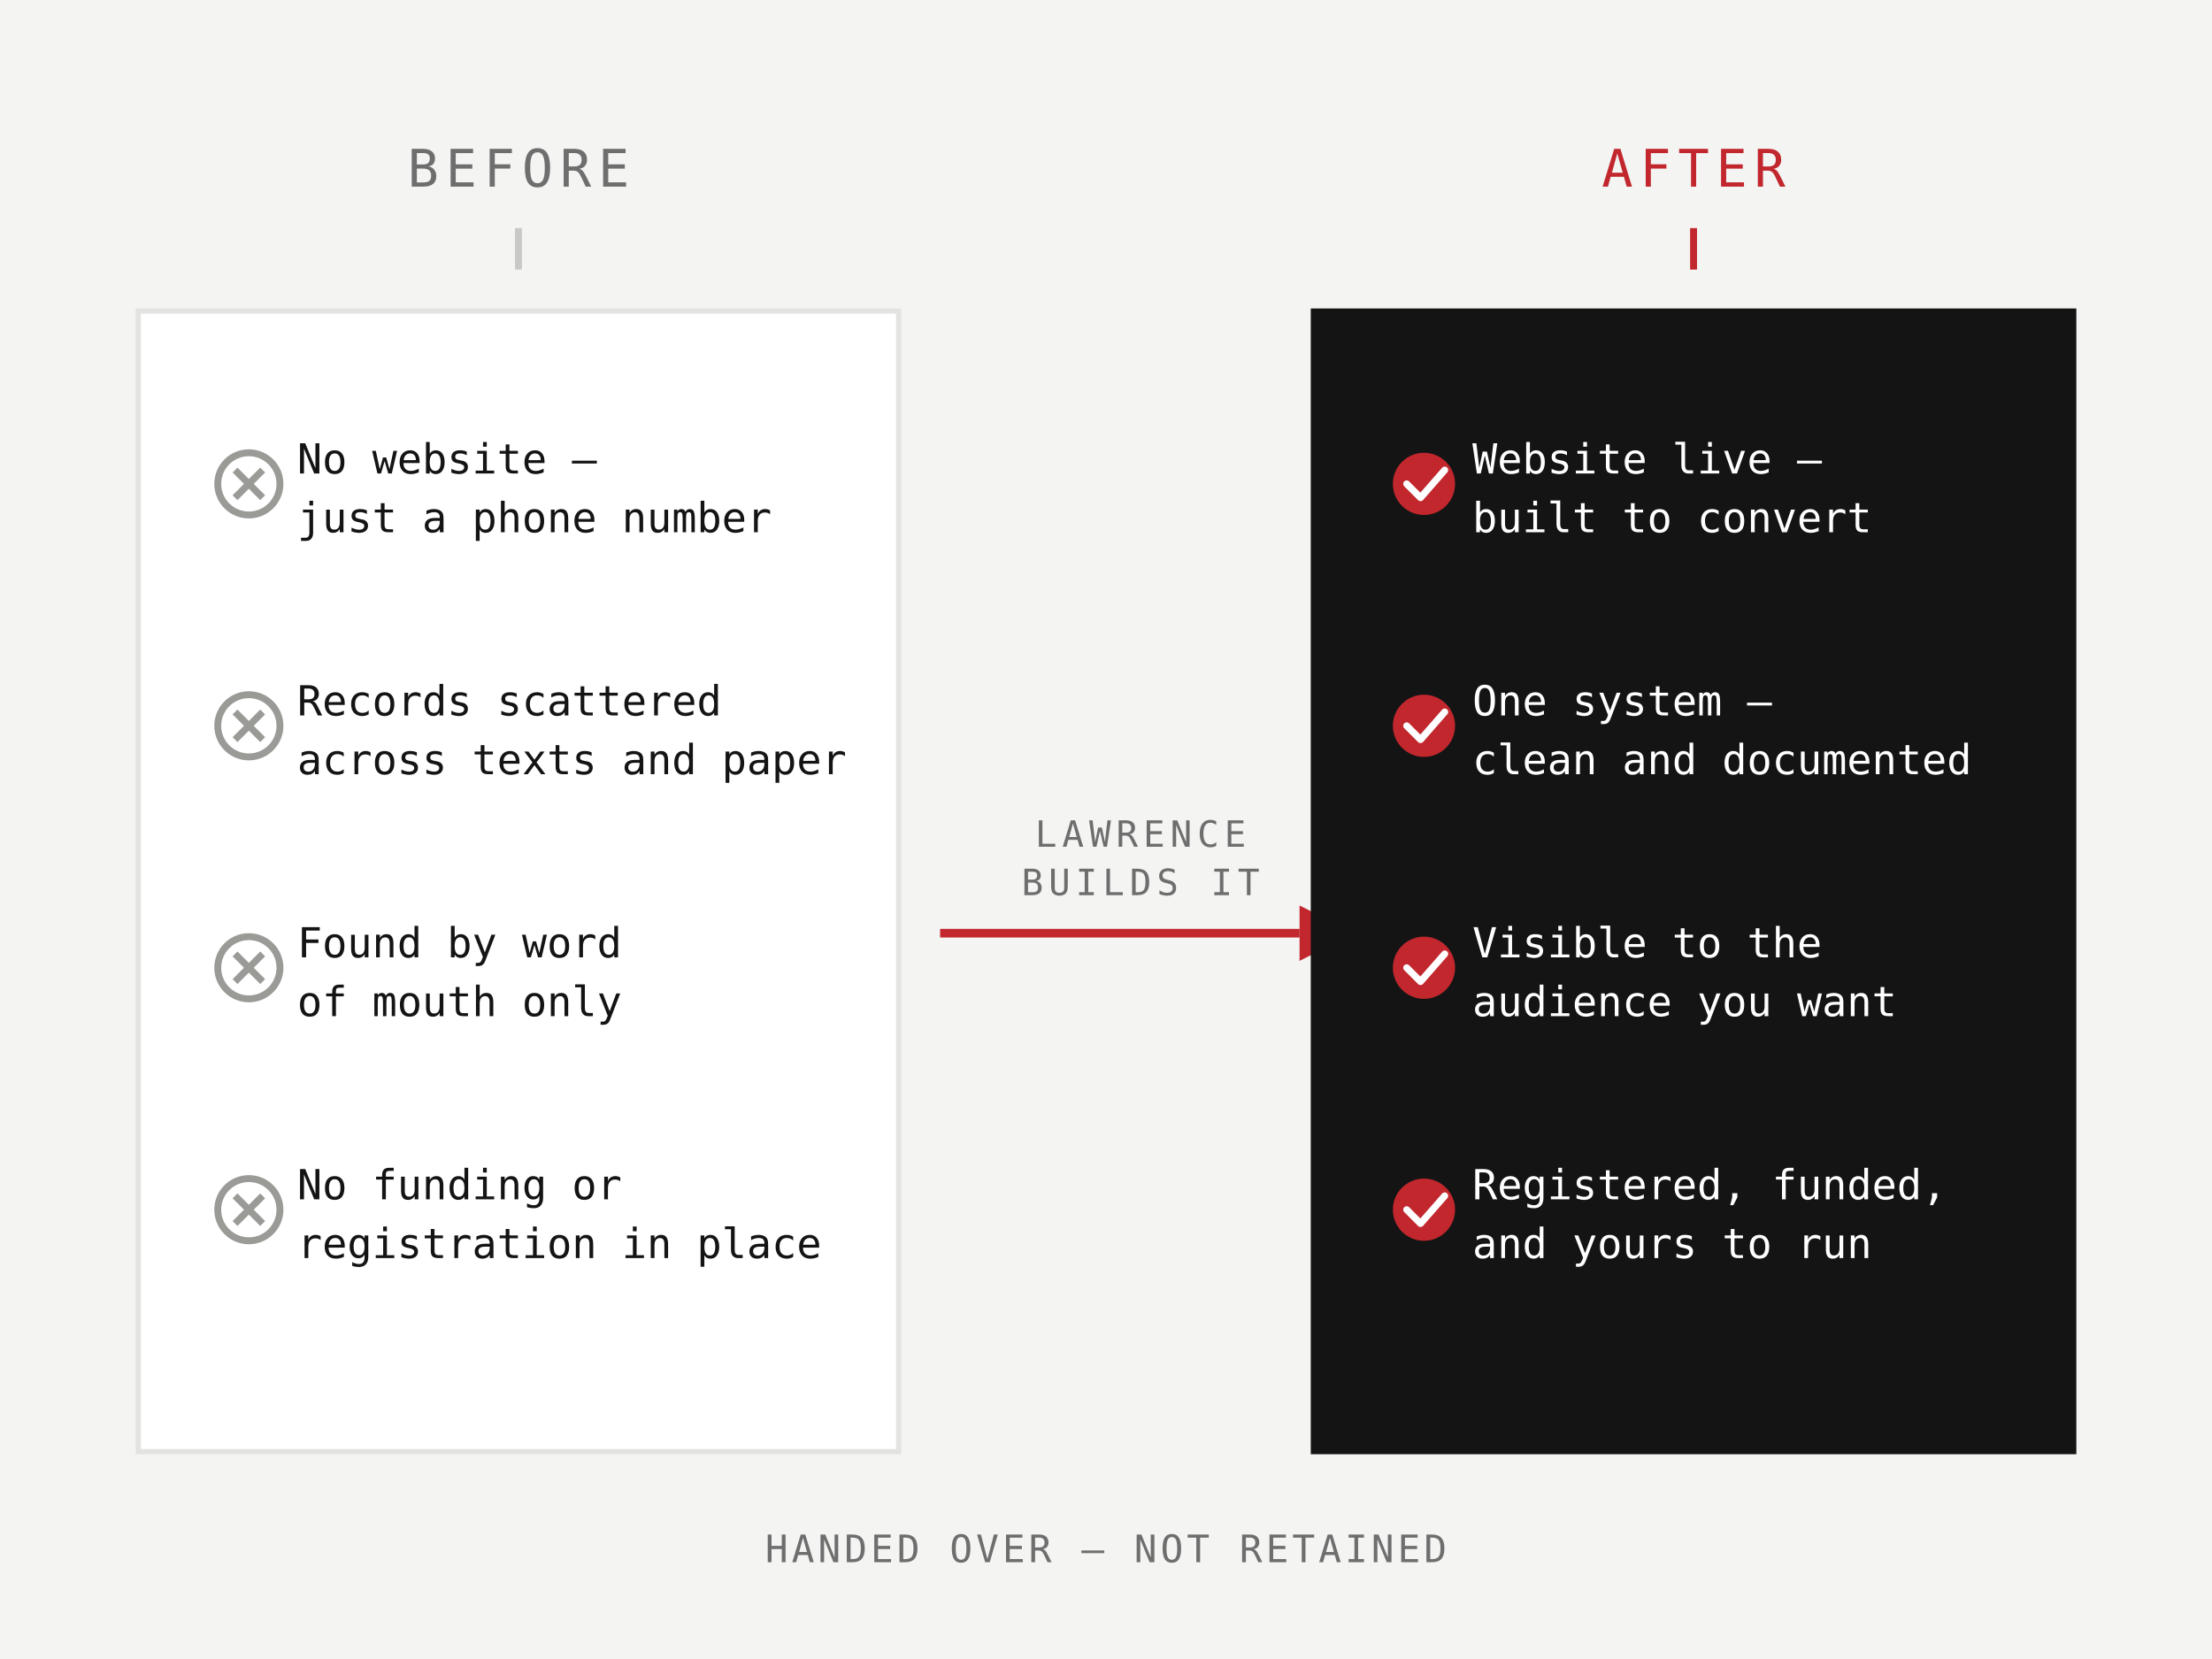
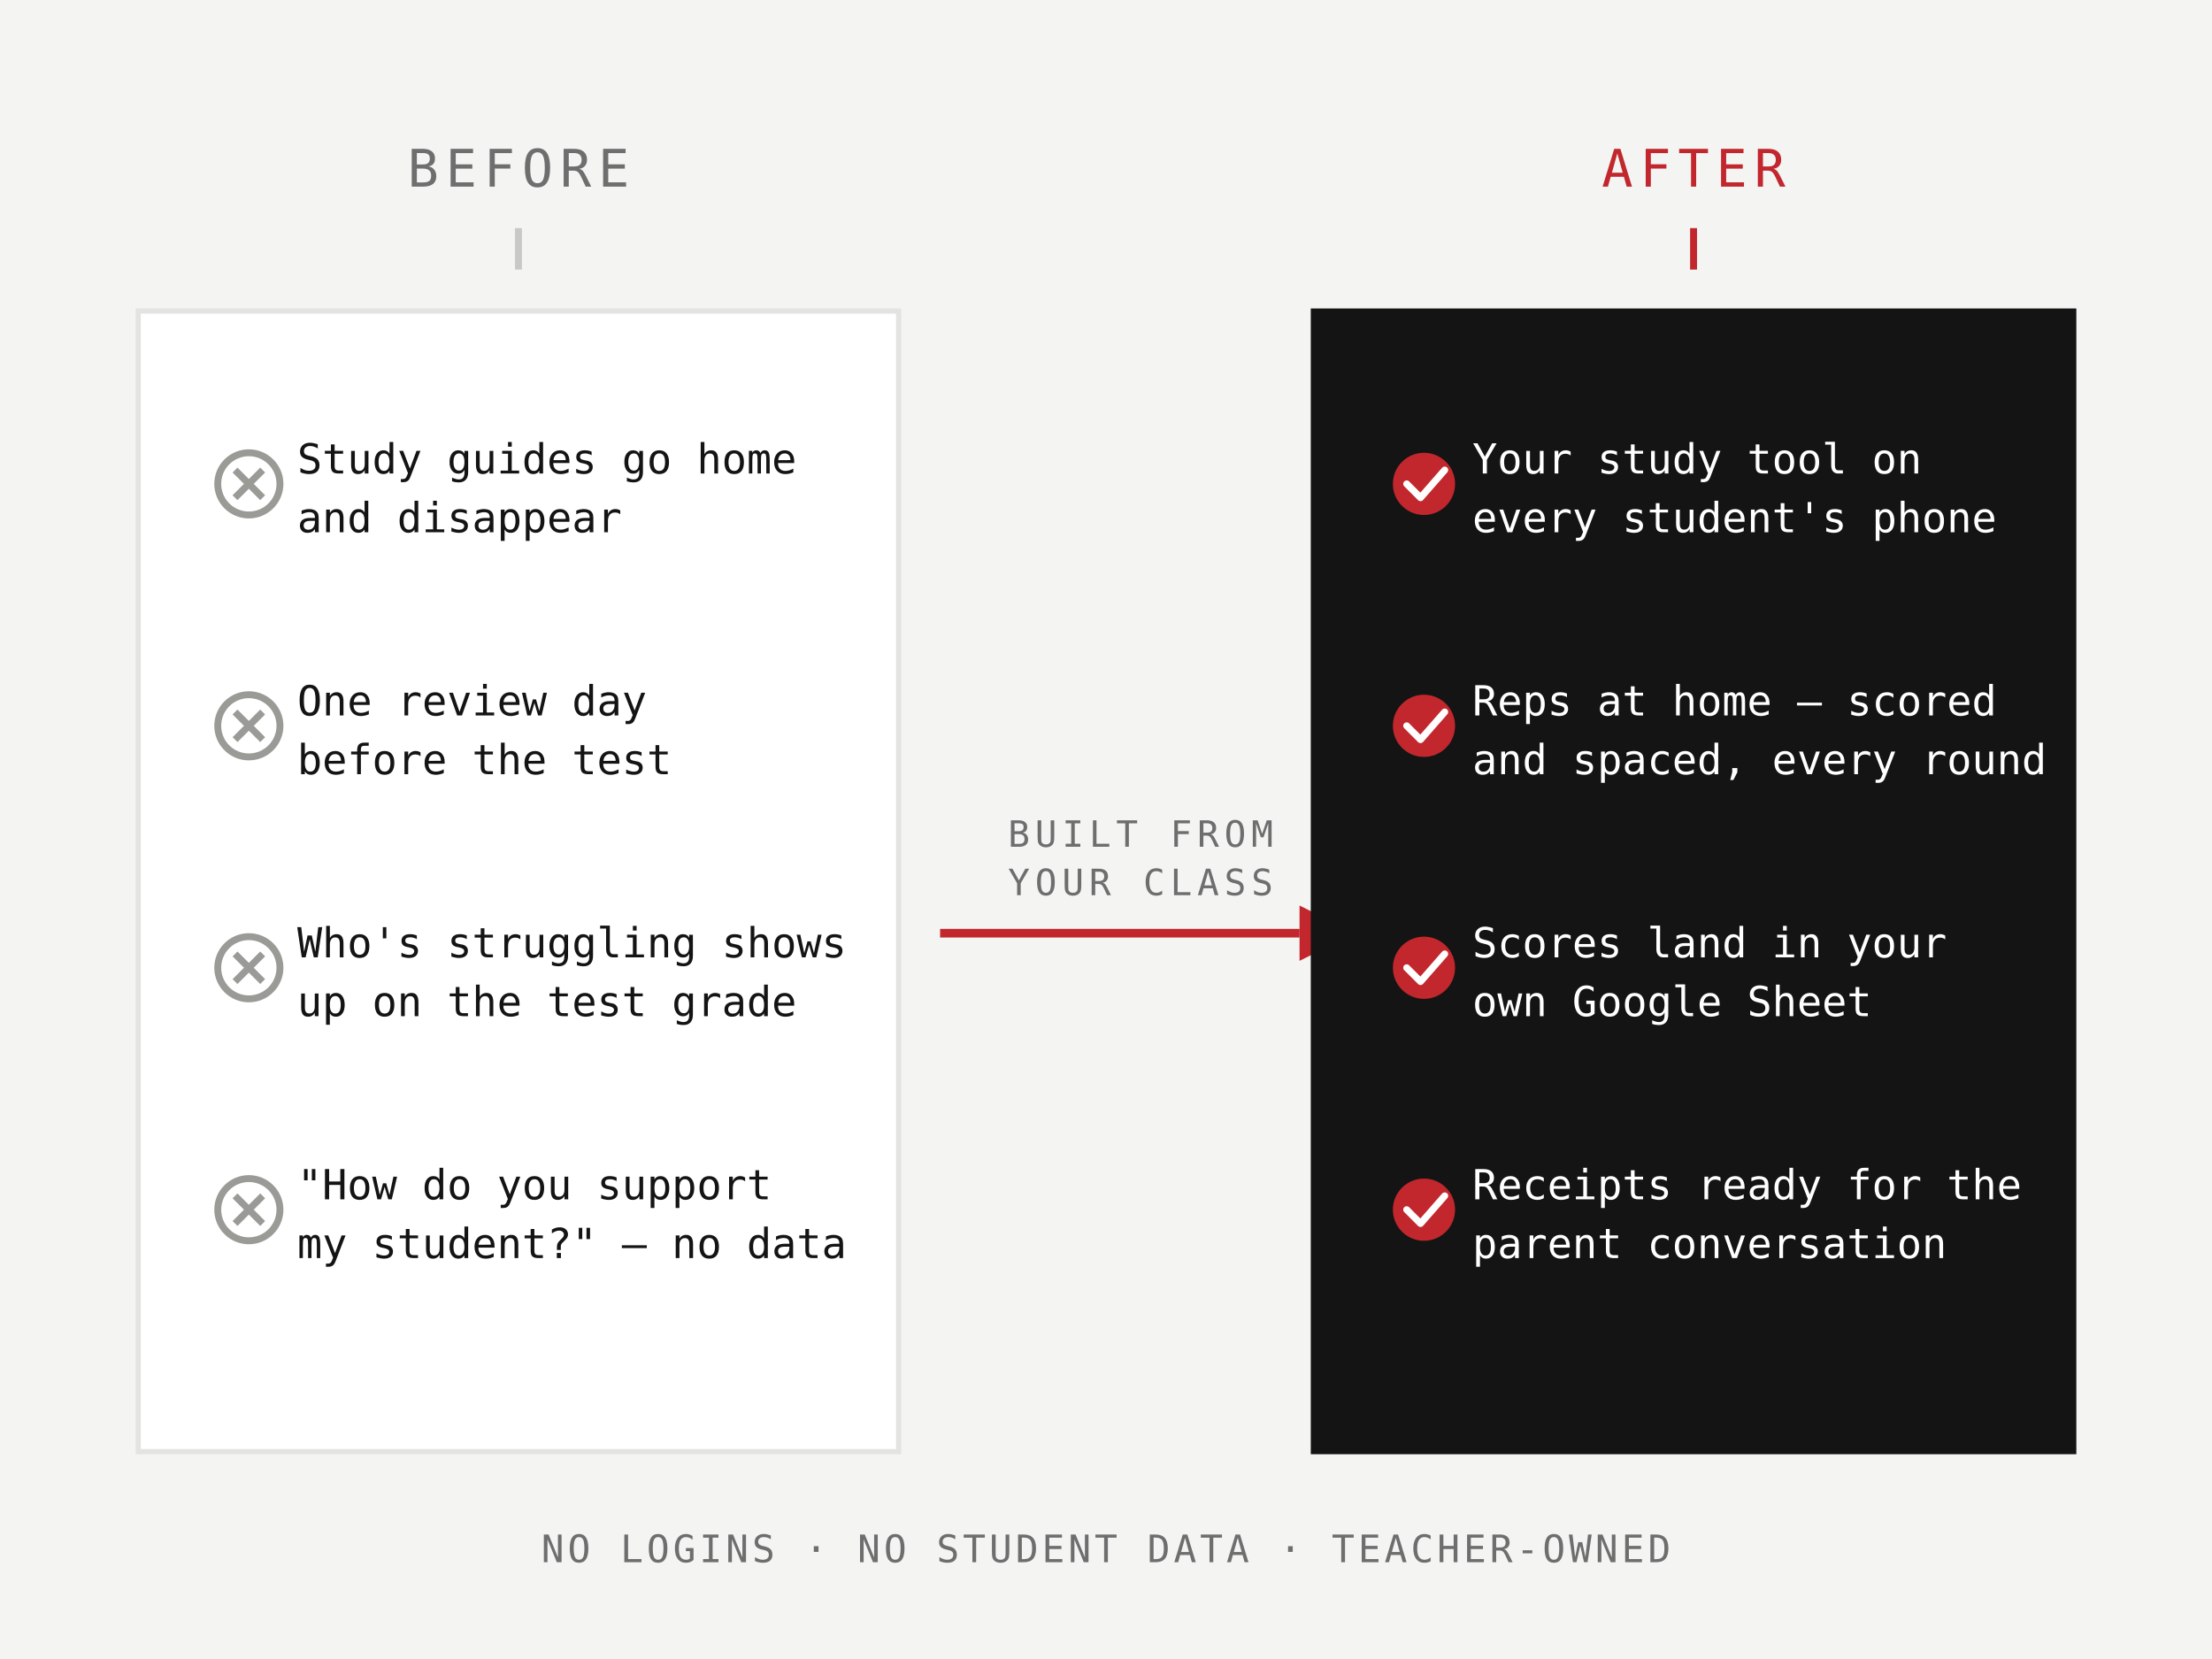
<svg xmlns="http://www.w3.org/2000/svg" viewBox="0 0 640 480" font-family="'IBM Plex Mono', ui-monospace, monospace">
  <rect width="640" height="480" fill="#f4f4f3" />
  <text x="150" y="54" text-anchor="middle" font-size="15" letter-spacing="2" fill="#6e6e6e">BEFORE</text>
  <text x="490" y="54" text-anchor="middle" font-size="15" letter-spacing="2" fill="#c1272d">AFTER</text>
  <line x1="150" y1="66" x2="150" y2="78" stroke="#c8c8c6" stroke-width="2" />
  <line x1="490" y1="66" x2="490" y2="78" stroke="#c1272d" stroke-width="2" />
  <rect x="40" y="90" width="220" height="330" fill="#ffffff" stroke="#e3e3e1" stroke-width="1.5" />
  <circle cx="72" cy="140" r="9" fill="none" stroke="#9a9a97" stroke-width="2" />
  <line x1="68" y1="136" x2="76" y2="144" stroke="#9a9a97" stroke-width="2" />
  <line x1="76" y1="136" x2="68" y2="144" stroke="#9a9a97" stroke-width="2" />
-   <text x="86" y="137" font-size="12" fill="#141414">No website —</text>
-   <text x="86" y="154" font-size="12" fill="#141414">just a phone number</text>
+   <text x="86" y="137" font-size="12" fill="#141414">Study guides go home</text>
+   <text x="86" y="154" font-size="12" fill="#141414">and disappear</text>
  <circle cx="72" cy="210" r="9" fill="none" stroke="#9a9a97" stroke-width="2" />
  <line x1="68" y1="206" x2="76" y2="214" stroke="#9a9a97" stroke-width="2" />
  <line x1="76" y1="206" x2="68" y2="214" stroke="#9a9a97" stroke-width="2" />
-   <text x="86" y="207" font-size="12" fill="#141414">Records scattered</text>
-   <text x="86" y="224" font-size="12" fill="#141414">across texts and paper</text>
+   <text x="86" y="207" font-size="12" fill="#141414">One review day</text>
+   <text x="86" y="224" font-size="12" fill="#141414">before the test</text>
  <circle cx="72" cy="280" r="9" fill="none" stroke="#9a9a97" stroke-width="2" />
  <line x1="68" y1="276" x2="76" y2="284" stroke="#9a9a97" stroke-width="2" />
  <line x1="76" y1="276" x2="68" y2="284" stroke="#9a9a97" stroke-width="2" />
-   <text x="86" y="277" font-size="12" fill="#141414">Found by word</text>
-   <text x="86" y="294" font-size="12" fill="#141414">of mouth only</text>
+   <text x="86" y="277" font-size="12" fill="#141414">Who's struggling shows</text>
+   <text x="86" y="294" font-size="12" fill="#141414">up on the test grade</text>
  <circle cx="72" cy="350" r="9" fill="none" stroke="#9a9a97" stroke-width="2" />
  <line x1="68" y1="346" x2="76" y2="354" stroke="#9a9a97" stroke-width="2" />
  <line x1="76" y1="346" x2="68" y2="354" stroke="#9a9a97" stroke-width="2" />
-   <text x="86" y="347" font-size="12" fill="#141414">No funding or</text>
-   <text x="86" y="364" font-size="12" fill="#141414">registration in place</text>
-   <text x="330" y="245" text-anchor="middle" font-size="10.5" letter-spacing="1.5" fill="#6e6e6e">LAWRENCE</text>
-   <text x="330" y="259" text-anchor="middle" font-size="10.5" letter-spacing="1.5" fill="#6e6e6e">BUILDS IT</text>
+   <text x="86" y="347" font-size="12" fill="#141414">"How do you support</text>
+   <text x="86" y="364" font-size="12" fill="#141414">my student?" — no data</text>
+   <text x="330" y="245" text-anchor="middle" font-size="10.5" letter-spacing="1.5" fill="#6e6e6e">BUILT FROM</text>
+   <text x="330" y="259" text-anchor="middle" font-size="10.5" letter-spacing="1.5" fill="#6e6e6e">YOUR CLASS</text>
  <line x1="272" y1="270" x2="376" y2="270" stroke="#c1272d" stroke-width="2.5" />
  <polygon points="376,262 392,270 376,278" fill="#c1272d" />
  <rect x="380" y="90" width="220" height="330" fill="#141414" stroke="#141414" stroke-width="1.5" />
  <circle cx="412" cy="140" r="9" fill="#c1272d" />
  <path d="M 407 140 L 411 144 L 418 136" stroke="#ffffff" stroke-width="2" fill="none" stroke-linecap="round" stroke-linejoin="round" />
-   <text x="426" y="137" font-size="12" fill="#ffffff">Website live —</text>
-   <text x="426" y="154" font-size="12" fill="#ffffff">built to convert</text>
+   <text x="426" y="137" font-size="12" fill="#ffffff">Your study tool on</text>
+   <text x="426" y="154" font-size="12" fill="#ffffff">every student's phone</text>
  <circle cx="412" cy="210" r="9" fill="#c1272d" />
  <path d="M 407 210 L 411 214 L 418 206" stroke="#ffffff" stroke-width="2" fill="none" stroke-linecap="round" stroke-linejoin="round" />
-   <text x="426" y="207" font-size="12" fill="#ffffff">One system —</text>
-   <text x="426" y="224" font-size="12" fill="#ffffff">clean and documented</text>
+   <text x="426" y="207" font-size="12" fill="#ffffff">Reps at home — scored</text>
+   <text x="426" y="224" font-size="12" fill="#ffffff">and spaced, every round</text>
  <circle cx="412" cy="280" r="9" fill="#c1272d" />
  <path d="M 407 280 L 411 284 L 418 276" stroke="#ffffff" stroke-width="2" fill="none" stroke-linecap="round" stroke-linejoin="round" />
-   <text x="426" y="277" font-size="12" fill="#ffffff">Visible to the</text>
-   <text x="426" y="294" font-size="12" fill="#ffffff">audience you want</text>
+   <text x="426" y="277" font-size="12" fill="#ffffff">Scores land in your</text>
+   <text x="426" y="294" font-size="12" fill="#ffffff">own Google Sheet</text>
  <circle cx="412" cy="350" r="9" fill="#c1272d" />
  <path d="M 407 350 L 411 354 L 418 346" stroke="#ffffff" stroke-width="2" fill="none" stroke-linecap="round" stroke-linejoin="round" />
-   <text x="426" y="347" font-size="12" fill="#ffffff">Registered, funded,</text>
-   <text x="426" y="364" font-size="12" fill="#ffffff">and yours to run</text>
-   <text x="320" y="452" text-anchor="middle" font-size="11" letter-spacing="1" fill="#6e6e6e">HANDED OVER — NOT RETAINED</text>
+   <text x="426" y="347" font-size="12" fill="#ffffff">Receipts ready for the</text>
+   <text x="426" y="364" font-size="12" fill="#ffffff">parent conversation</text>
+   <text x="320" y="452" text-anchor="middle" font-size="11" letter-spacing="1" fill="#6e6e6e">NO LOGINS · NO STUDENT DATA · TEACHER-OWNED</text>
</svg>
